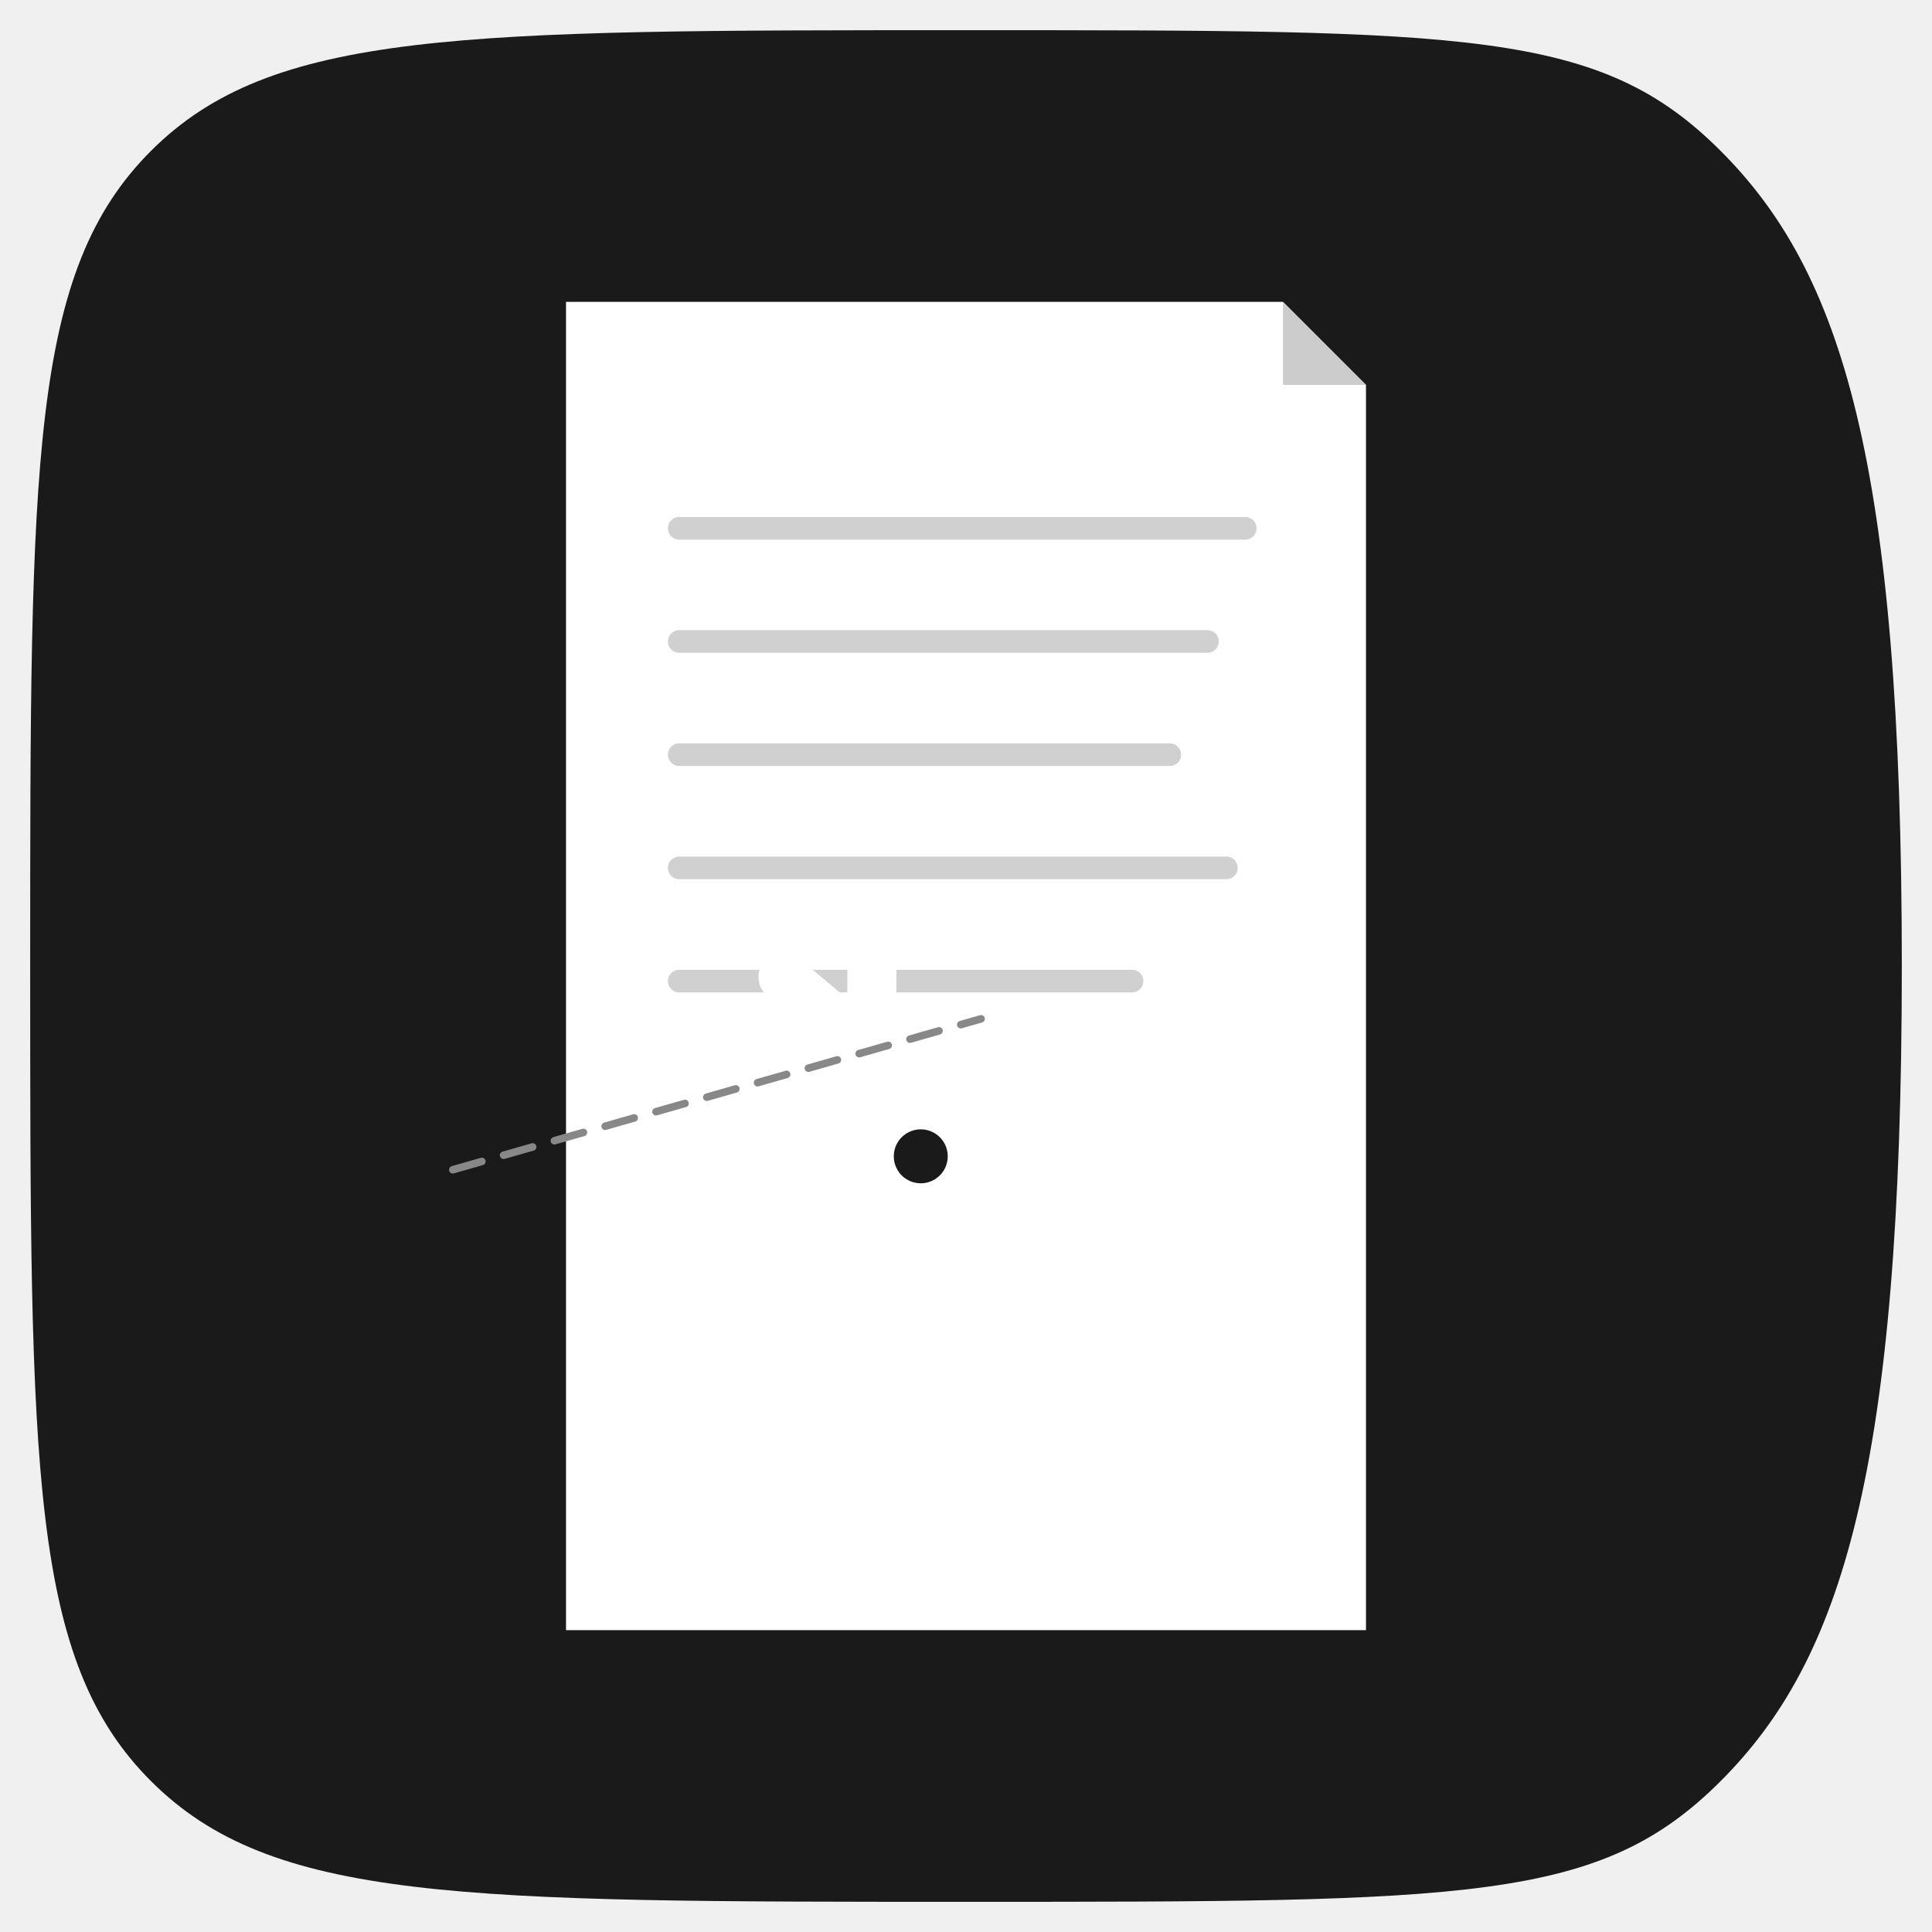
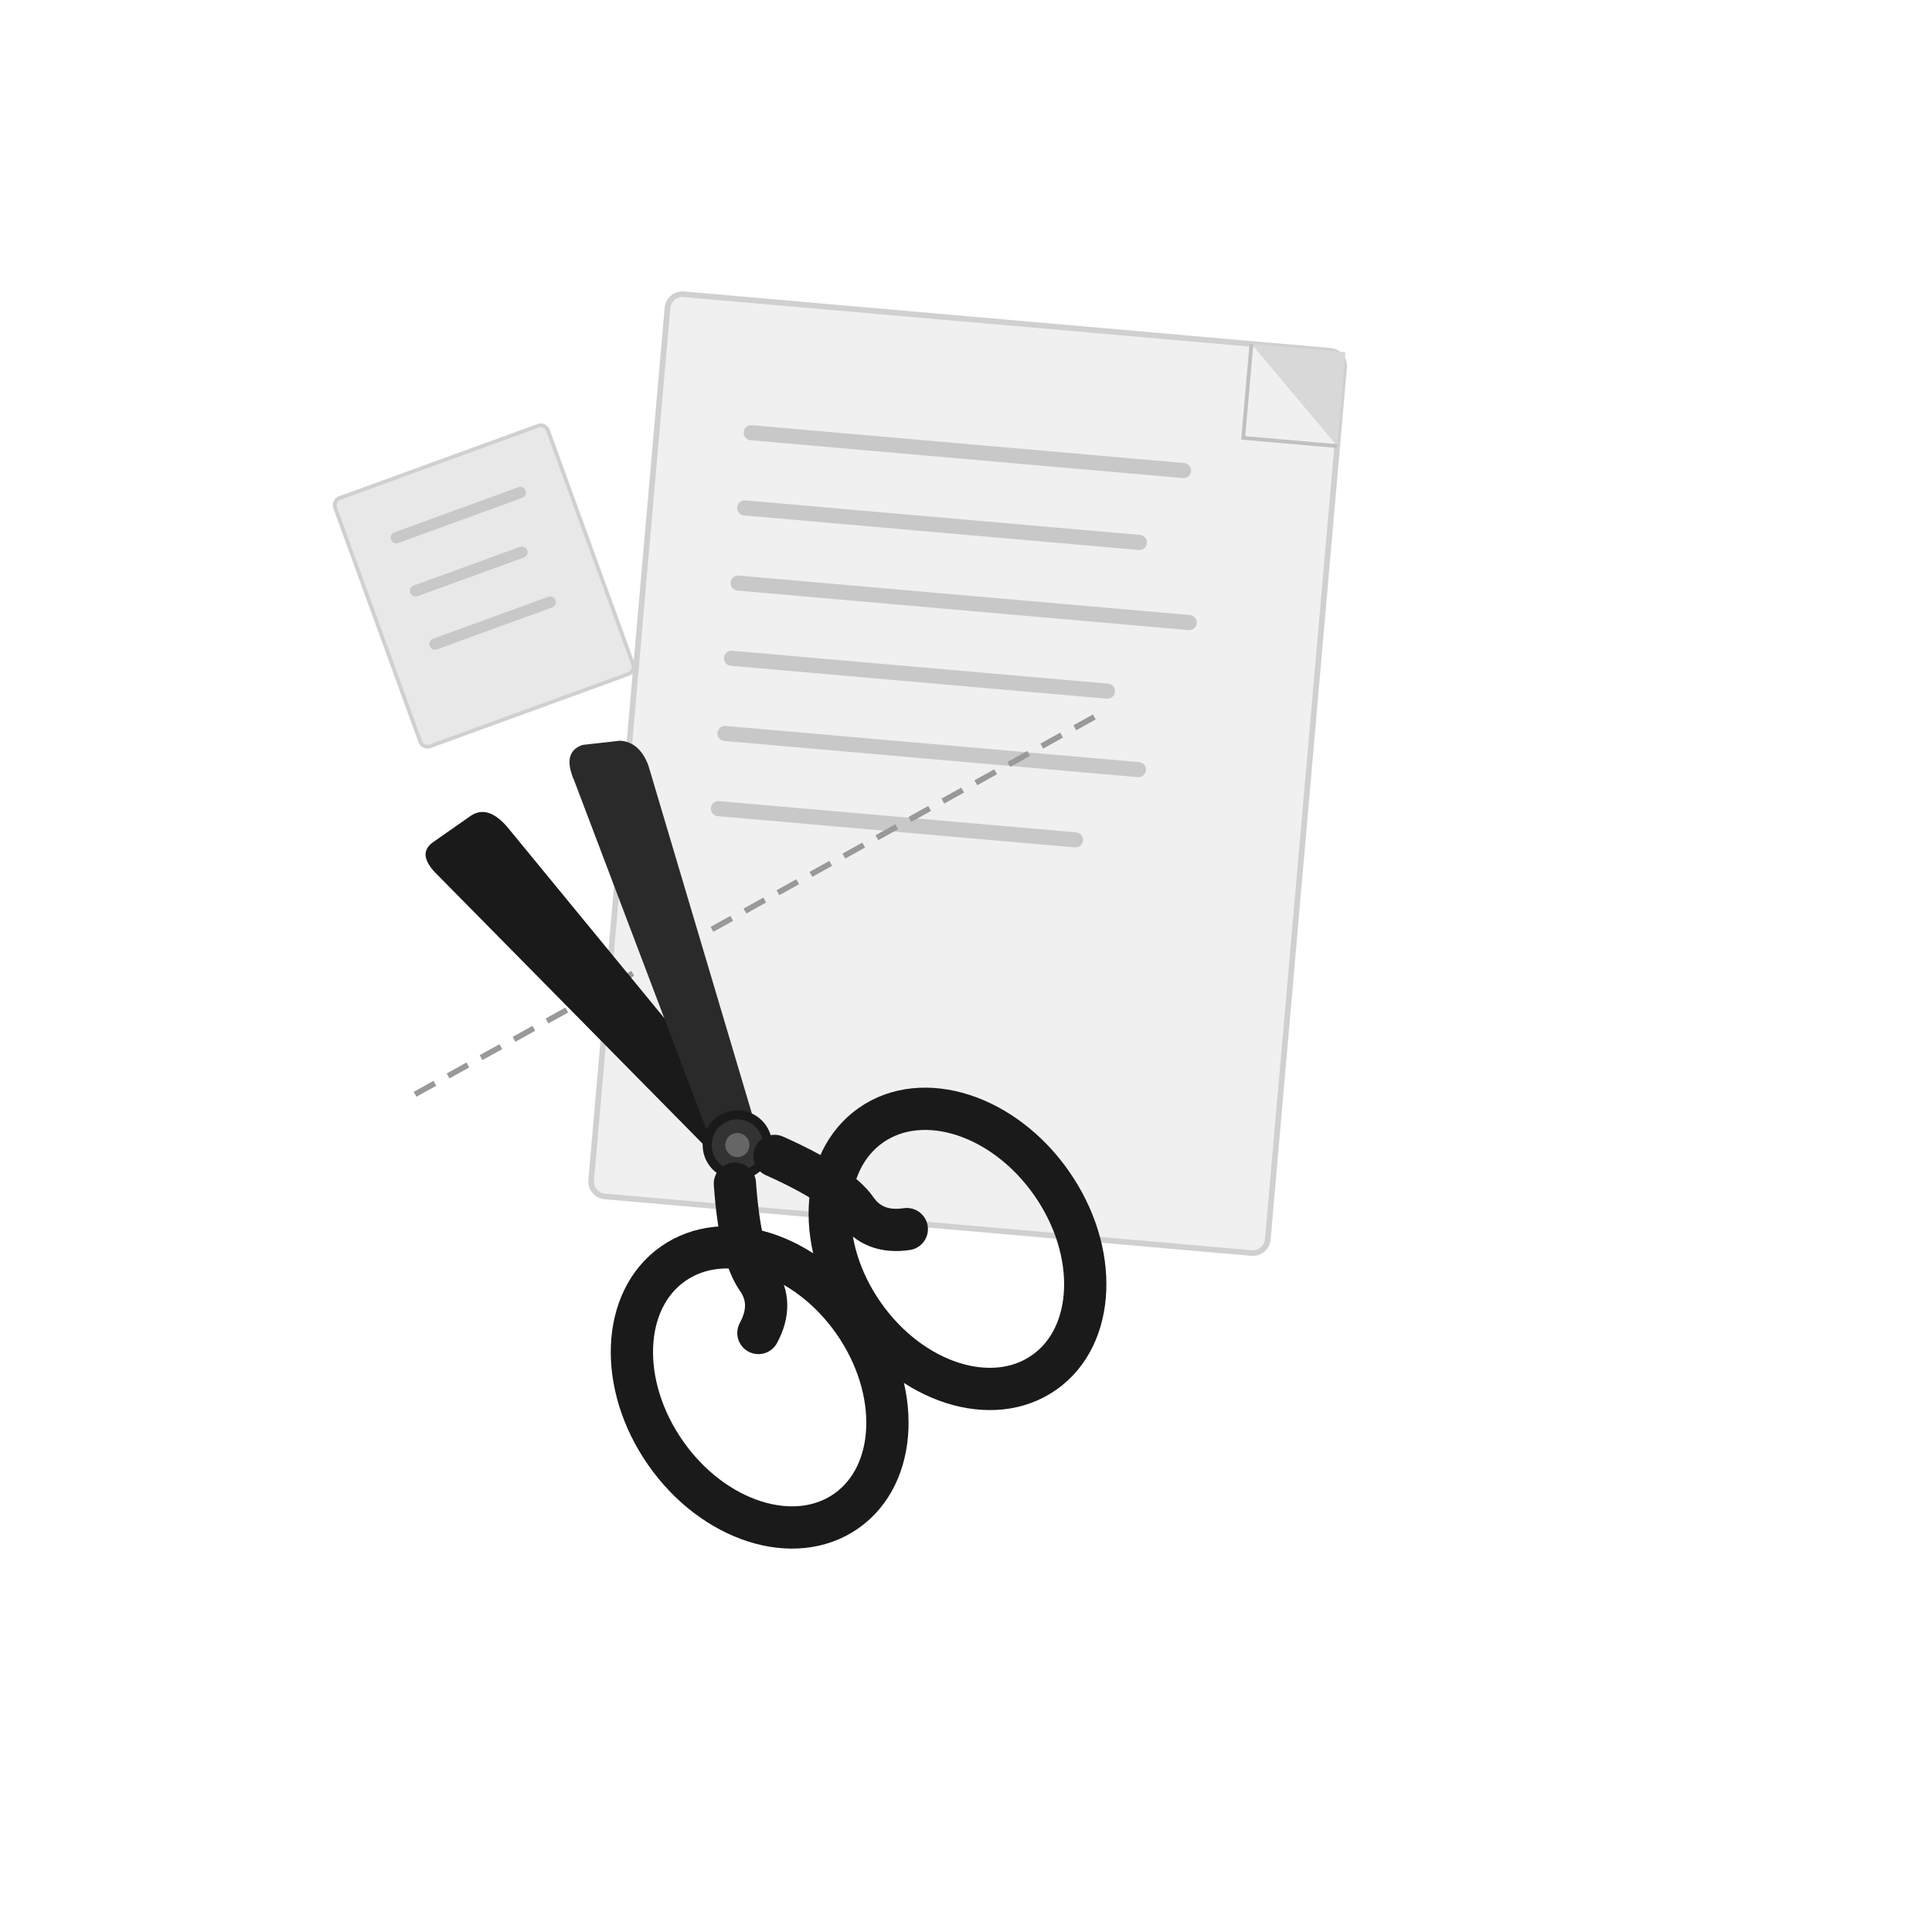
<svg xmlns="http://www.w3.org/2000/svg" viewBox="0 0 1024 1024" width="1024" height="1024">
-   <path d="     M 512 16     C 780 16 848 16 912 80     C 976 144 1008 244 1008 512     C 1008 780 976 880 912 944     C 848 1008 780 1008 512 1008     C 244 1008 144 1008 80 944     C 16 880 16 780 16 512     C 16 244 16 144 80 80     C 144 16 244 16 512 16 Z   " fill="#1a1a1a" />
-   <g>
-     <path d="       M 300 160       L 680 160       L 724 204       L 724 864       L 300 864       Z     " fill="#ffffff" />
-     <path d="M 680 160 L 680 204 L 724 204 Z" fill="#cccccc" />
-     <line x1="360" y1="280" x2="660" y2="280" stroke="#d0d0d0" stroke-width="12" stroke-linecap="round" />
-     <line x1="360" y1="340" x2="640" y2="340" stroke="#d0d0d0" stroke-width="12" stroke-linecap="round" />
-     <line x1="360" y1="400" x2="620" y2="400" stroke="#d0d0d0" stroke-width="12" stroke-linecap="round" />
-     <line x1="360" y1="460" x2="650" y2="460" stroke="#d0d0d0" stroke-width="12" stroke-linecap="round" />
-     <line x1="360" y1="520" x2="600" y2="520" stroke="#d0d0d0" stroke-width="12" stroke-linecap="round" />
+   <rect width="1024" height="1024" fill="#ffffff" />
+   <g transform="translate(512, 420) rotate(5)">
+     <rect x="-180" y="-250" width="360" height="480" rx="8" fill="#f0f0f0" stroke="#d0d0d0" stroke-width="3" />
+     <path d="M 130 -250 L 180 -250 L 180 -200 Z" fill="#d8d8d8" />
+     <path d="M 130 -250 L 130 -200 L 180 -200" fill="none" stroke="#c0c0c0" stroke-width="2" />
+     <line x1="-130" y1="-180" x2="100" y2="-180" stroke="#c8c8c8" stroke-width="8" stroke-linecap="round" />
+     <line x1="-130" y1="-140" x2="80" y2="-140" stroke="#c8c8c8" stroke-width="8" stroke-linecap="round" />
+     <line x1="-130" y1="-100" x2="110" y2="-100" stroke="#c8c8c8" stroke-width="8" stroke-linecap="round" />
+     <line x1="-130" y1="-60" x2="70" y2="-60" stroke="#c8c8c8" stroke-width="8" stroke-linecap="round" />
+     <line x1="-130" y1="-20" x2="90" y2="-20" stroke="#c8c8c8" stroke-width="8" stroke-linecap="round" />
+     <line x1="-130" y1="20" x2="60" y2="20" stroke="#c8c8c8" stroke-width="8" stroke-linecap="round" />
  </g>
-   <g transform="translate(510, 660) rotate(-25) scale(1.3)">
-     <ellipse cx="-75" cy="70" rx="32" ry="48" fill="none" stroke="#ffffff" stroke-width="16" />
-     <path d="M -55 30 L 20 -130" stroke="#ffffff" stroke-width="20" stroke-linecap="round" />
-     <ellipse cx="75" cy="70" rx="32" ry="48" fill="none" stroke="#ffffff" stroke-width="16" />
-     <path d="M 55 30 L -20 -130" stroke="#ffffff" stroke-width="20" stroke-linecap="round" />
-     <circle cx="0" cy="-40" r="14" fill="#1a1a1a" stroke="#ffffff" stroke-width="6" />
+   <line x1="220" y1="580" x2="580" y2="380" stroke="#999999" stroke-width="3" stroke-dasharray="12,8" />
+   <g transform="translate(400, 620) rotate(-35) scale(1.6)">
+     <path d="M -8 -10 L -30 -140 Q -32 -150 -25 -150 L -10 -150 Q -3 -150 -2 -140 L 8 -10 Z" fill="#1a1a1a" />
+     <path d="M -8 -10 L 25 -140 Q 27 -150 34 -148 L 45 -142 Q 50 -138 48 -130 L 8 -10 Z" fill="#2a2a2a" />
+     <circle cx="0" cy="-10" r="10" fill="#333333" stroke="#1a1a1a" stroke-width="3" />
+     <circle cx="0" cy="-10" r="4" fill="#666666" />
+     <ellipse cx="-40" cy="60" rx="38" ry="50" fill="none" stroke="#1a1a1a" stroke-width="14" />
+     <path d="M -8 0 Q -20 20 -20 30 Q -20 40 -30 45" fill="none" stroke="#1a1a1a" stroke-width="14" stroke-linecap="round" />
+     <ellipse cx="40" cy="60" rx="38" ry="50" fill="none" stroke="#1a1a1a" stroke-width="14" />
+     <path d="M 8 0 Q 20 20 20 30 Q 20 40 30 45" fill="none" stroke="#1a1a1a" stroke-width="14" stroke-linecap="round" />
  </g>
-   <line x1="240" y1="620" x2="520" y2="540" stroke="#888888" stroke-width="4" stroke-dasharray="16,12" stroke-linecap="round" />
+   <g transform="translate(260, 320) rotate(-20)">
+     <rect x="-60" y="-80" width="120" height="140" rx="4" fill="#e8e8e8" stroke="#d0d0d0" stroke-width="2" />
+     <line x1="-35" y1="-50" x2="35" y2="-50" stroke="#c8c8c8" stroke-width="6" stroke-linecap="round" />
+     <line x1="-35" y1="-20" x2="25" y2="-20" stroke="#c8c8c8" stroke-width="6" stroke-linecap="round" />
+     <line x1="-35" y1="10" x2="30" y2="10" stroke="#c8c8c8" stroke-width="6" stroke-linecap="round" />
+   </g>
</svg>
